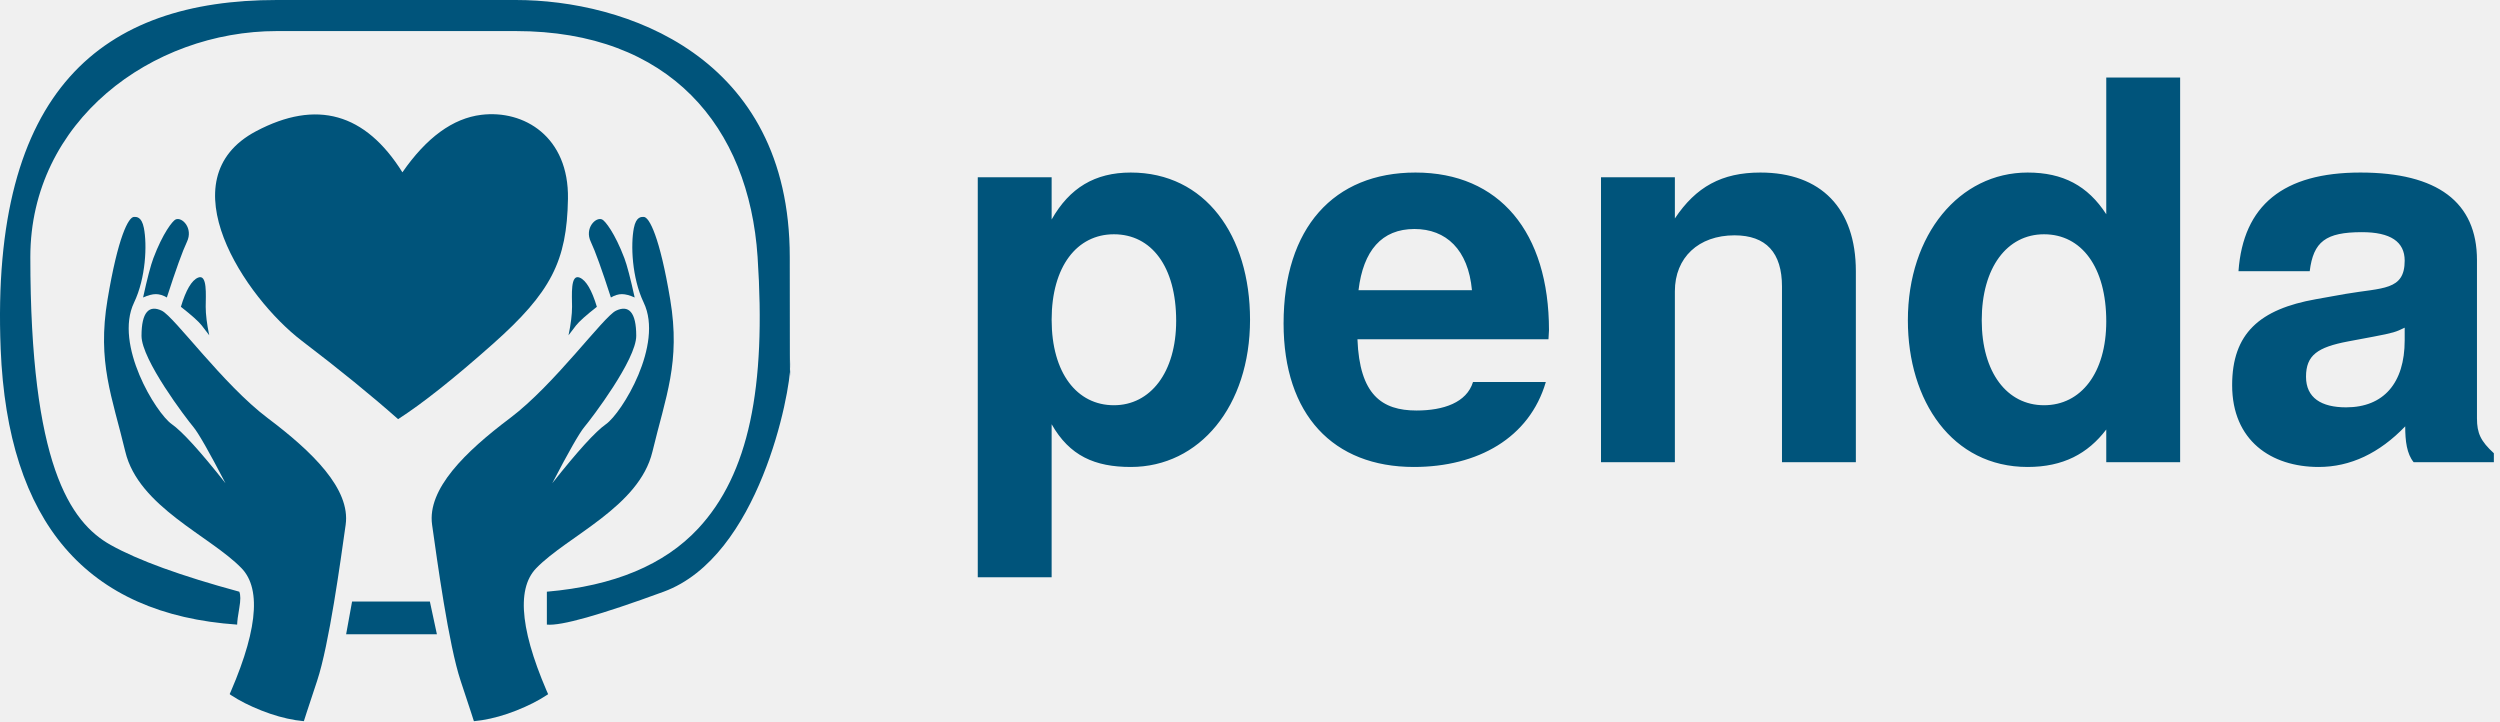
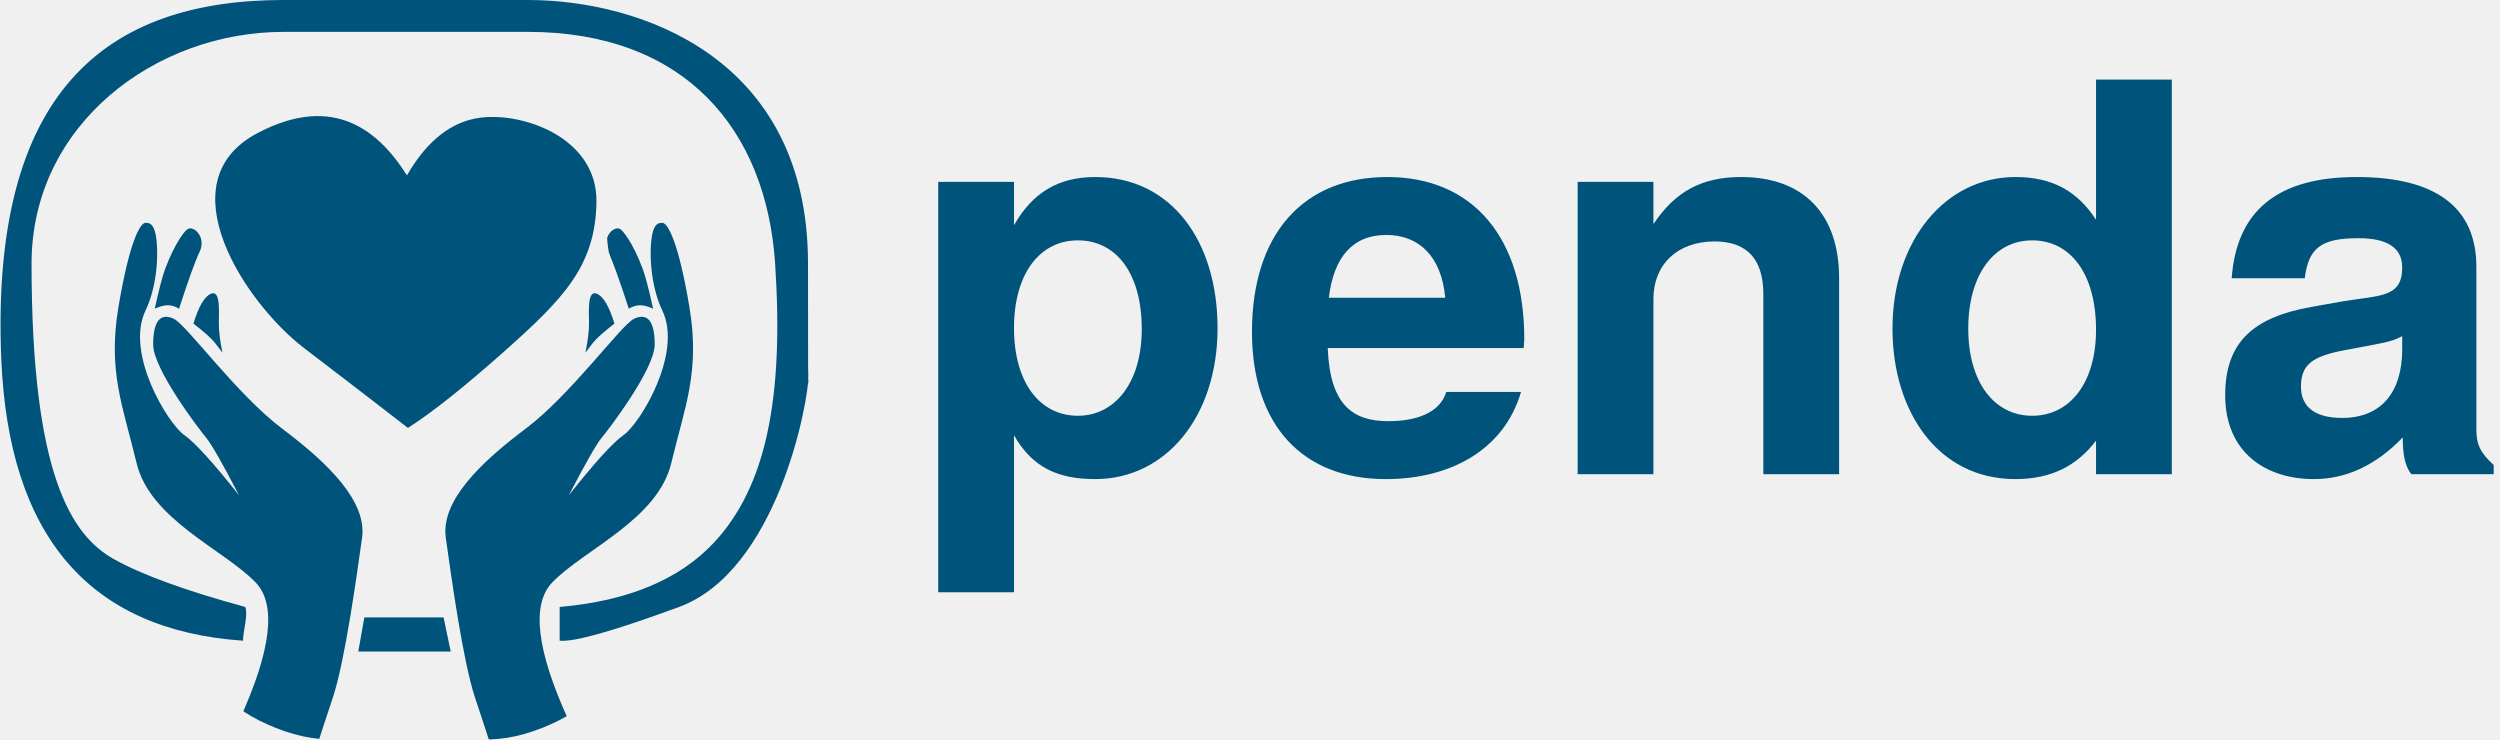
- <svg xmlns="http://www.w3.org/2000/svg" xmlns:xlink="http://www.w3.org/1999/xlink" width="2369px" height="684px" viewBox="0 0 2369 684" version="1.1">
+ <svg xmlns="http://www.w3.org/2000/svg" xmlns:xlink="http://www.w3.org/1999/xlink" width="2309px" height="683px" viewBox="0 0 2309 683" version="1.1">
  <defs>
-     <path d="M224.476,503.264 C244.498,399.274 254.509,336 254.509,313.44 C254.509,279.601 211.417,236.784 167.939,197.018 C124.461,157.252 120.94,111.78 120.94,104.68 C120.94,97.58 116.381,71.665 107.101,71.665 C100.914,71.665 96.895,72.079 95.044,72.906 C103.659,43.099 103.659,25.318 95.044,19.562 C82.121,10.929 71.696,20.939 70.521,22.401 C69.737,23.376 67.614,27.606 64.151,35.09 C58.184,16.483 52.5,5.755 47.101,2.906 C39.002,-1.367 28.71,-2.692 25.093,14.387 C21.475,31.465 -2.714,111.334 0.725,163.622 C4.165,215.911 16.894,266.726 43.707,295.715 C70.521,324.705 138.638,350.24 138.638,388.582 C138.638,414.143 130.291,438.47 113.596,461.563 C123.37,473.889 139.433,484.473 161.785,493.316 C184.137,502.158 205.034,505.474 224.476,503.264 Z" id="path-1" />
-     <path d="M224.476,503.264 C244.498,399.274 254.509,336 254.509,313.44 C254.509,279.601 211.417,236.784 167.939,197.018 C124.461,157.252 120.94,111.78 120.94,104.68 C120.94,97.58 116.381,71.665 107.101,71.665 C100.914,71.665 96.895,72.079 95.044,72.906 C103.659,43.099 103.659,25.318 95.044,19.562 C82.121,10.929 71.696,20.939 70.521,22.401 C69.737,23.376 67.614,27.606 64.151,35.09 C58.184,16.483 52.5,5.755 47.101,2.906 C39.002,-1.367 28.71,-2.692 25.093,14.387 C21.475,31.465 -2.714,111.334 0.725,163.622 C4.165,215.911 16.894,266.726 43.707,295.715 C70.521,324.705 138.638,350.24 138.638,388.582 C138.638,414.143 130.291,438.47 113.596,461.563 C123.37,473.889 139.433,484.473 161.785,493.316 C184.137,502.158 205.034,505.474 224.476,503.264 Z" id="path-3" />
+     <path d="M223.882,501.922 C243.851,398.21 253.836,335.104 253.836,312.605 C253.836,278.856 210.857,236.153 167.495,196.493 C124.132,156.833 120.62,111.482 120.62,104.401 C120.62,97.319 116.073,71.474 106.818,71.474 C100.647,71.474 96.639,71.886 94.792,72.712 C103.385,42.984 103.385,25.25 94.792,19.51 C81.903,10.9 71.506,20.883 70.334,22.341 C69.553,23.314 67.435,27.532 63.981,34.997 C58.03,16.439 52.361,5.739 46.976,2.898 C38.899,-1.364 28.634,-2.685 25.026,14.348 C21.418,31.381 -2.707,111.037 0.724,163.186 C4.154,215.335 16.849,266.015 43.591,294.927 C70.334,323.839 138.271,349.306 138.271,387.545 C138.271,413.039 129.946,437.301 113.295,460.332 C123.044,472.625 139.064,483.182 161.357,492 C183.649,500.819 204.491,504.127 223.882,501.922 Z" id="path-1" />
+     <path d="M223.882,501.922 C243.851,398.21 253.836,335.104 253.836,312.605 C253.836,278.856 210.857,236.153 167.495,196.493 C124.132,156.833 120.62,111.482 120.62,104.401 C120.62,97.319 116.073,71.474 106.818,71.474 C100.647,71.474 96.639,71.886 94.792,72.712 C103.385,42.984 103.385,25.25 94.792,19.51 C81.903,10.9 71.506,20.883 70.334,22.341 C69.553,23.314 67.435,27.532 63.981,34.997 C58.03,16.439 52.361,5.739 46.976,2.898 C38.899,-1.364 28.634,-2.685 25.026,14.348 C21.418,31.381 -2.707,111.037 0.724,163.186 C4.154,215.335 16.849,266.015 43.591,294.927 C70.334,323.839 138.271,349.306 138.271,387.545 C138.271,413.039 129.946,437.301 113.295,460.332 C123.044,472.625 139.064,483.182 161.357,492 C183.649,500.819 204.491,504.127 223.882,501.922 Z" id="path-3" />
  </defs>
  <g id="Page-1" stroke="none" stroke-width="1" fill="none" fill-rule="evenodd">
    <g id="Group-10" transform="translate(0, -50)">
-       <g id="Group-8-Copy-2" transform="translate(0, 50)">
-         <g id="Group-2-Copy-19" transform="translate(86, 180)">
-           <g id="Group-3">
-             <g id="Bitmap-Copy-5">
-               <mask id="mask-2" fill="white">
-                 <use xlink:href="#path-1" />
-               </mask>
-               <g id="Mask" />
-               <path d="M127.649,486.674 C157.537,421.552 162.61,378.803 142.869,358.427 C113.257,327.862 45.281,300.35 32.756,248.018 C20.232,195.686 5.964,163.427 15.887,103.905 C25.81,44.384 35.771,25.535 41.017,25.535 C43.174,25.535 48.17,25.04 50.347,36.053 C53.462,51.822 52.252,83.312 41.017,106.759 C21.935,146.583 61.845,211.465 76.773,221.927 C86.725,228.902 103.683,247.552 127.649,277.877 C112.081,247.971 101.947,230.215 97.248,224.608 C90.198,216.198 48.098,160.824 48.098,138.232 C48.098,115.64 55.31,108.717 67.268,114.404 C79.225,120.091 125.449,184.434 167.719,216.226 C209.988,248.018 246.346,283.348 241.539,317.297 C236.733,351.245 225.886,430.912 214.507,465.117 C206.921,487.92 201.487,504.546 198.205,514.993 L148.166,507.029 L127.649,486.674 Z" id="Path" fill="#00547B" mask="url(#mask-2)" />
+       <text id="penda" font-family="HelveticaNeue-Bold, Helvetica Neue" font-size="500" font-weight="bold" letter-spacing="2.286" fill="#00547B">
+         <tspan x="837.536" y="488">penda</tspan>
+       </text>
+       <g id="Group-9-Copy-3" transform="translate(0, 50)">
+         <g id="Group-8-Copy" transform="translate(0.5, 0)">
+           <g id="Group-2-Copy-19" transform="translate(92.98755, 180.3612)">
+             <g id="Group-3">
+               <g id="Bitmap-Copy-5">
+                 <mask id="mask-2" fill="white">
+                   <use xlink:href="#path-1" />
+                 </mask>
+                 <g id="Mask" />
+                 <path d="M127.311,485.376 C157.12,420.428 162.179,377.793 142.491,357.471 C112.958,326.987 45.161,299.549 32.669,247.357 C20.178,195.165 5.948,162.991 15.845,103.628 C25.741,44.265 35.677,25.467 40.908,25.467 C43.06,25.467 48.043,24.973 50.213,35.957 C53.321,51.683 52.114,83.09 40.908,106.475 C21.877,146.193 61.681,210.901 76.569,221.335 C86.495,228.291 103.409,246.892 127.311,277.136 C111.785,247.31 101.678,229.601 96.99,224.009 C89.96,215.622 47.971,160.395 47.971,137.863 C47.971,115.332 55.163,108.427 67.09,114.099 C79.016,119.771 125.117,183.943 167.275,215.65 C209.433,247.357 245.693,282.592 240.9,316.45 C236.107,350.309 225.288,429.763 213.939,463.877 C206.373,486.619 200.954,503.2 197.681,513.619 L147.774,505.677 L127.311,485.376 Z" id="Path" fill="#00547B" mask="url(#mask-2)" />
+               </g>
+               <path d="M49.459,104.729 C53.399,86.7 56.633,74.34 59.16,67.648 C68.16,43.817 77.392,32.232 80.234,30.973 C86.294,28.289 97.026,39.302 90.916,52.097 C86.843,60.627 80.51,78.171 71.918,104.729 C68.326,102.615 64.863,101.559 61.531,101.559 C58.199,101.559 54.175,102.615 49.459,104.729 Z" id="Path-2-Copy-2" fill="#00547B" />
+               <path d="M85.18,118.498 C95.305,126.413 101.883,132.295 104.914,136.146 C107.945,139.997 110.297,143.08 111.97,145.395 C109.749,134.697 108.638,125.732 108.638,118.498 C108.638,107.649 110.421,87.133 101.385,90.92 C95.362,93.445 89.96,102.638 85.18,118.498 Z" id="Path-3-Copy-2" fill="#00547B" />
            </g>
-             <path d="M49.591,101.902 C53.541,83.825 56.783,71.431 59.317,64.721 C68.341,40.826 77.597,29.211 80.447,27.948 C86.523,25.258 97.283,36.3 91.157,49.129 C87.074,57.682 80.724,75.273 72.109,101.902 C68.507,99.783 65.035,98.723 61.694,98.723 C58.353,98.723 54.318,99.783 49.591,101.902 Z" id="Path-2-Copy-2" fill="#00547B" />
-             <path d="M85.406,110.736 C95.558,118.672 102.153,124.57 105.192,128.431 C108.231,132.293 110.59,135.384 112.268,137.705 C110.04,126.978 108.926,117.989 108.926,110.736 C108.926,99.858 110.714,79.287 101.655,83.084 C95.615,85.616 90.199,94.834 85.406,110.736 Z" id="Path-3-Copy-2" fill="#00547B" />
+             <g id="Group-3-Copy-18" transform="translate(441.4639, 251.5) scale(-1, 1) translate(-441.4639, -251.5) translate(314.4639, 0)">
+               <g id="Bitmap-Copy-5">
+                 <mask id="mask-4" fill="white">
+                   <use xlink:href="#path-3" />
+                 </mask>
+                 <g id="Mask" />
+                 <g id="Group-11" mask="url(#mask-4)" fill="#00547B">
+                   <g transform="translate(21.6971, 25.41171)">
+                     <path d="M114.913,459.964 C144.721,395.017 149.781,352.381 130.092,332.059 C100.559,301.576 32.762,274.137 20.271,221.945 C7.78,169.753 -6.45,137.579 3.447,78.216 C13.343,18.854 23.278,0.055 28.51,0.055 C30.661,0.055 35.645,-0.439 37.815,10.545 C40.922,26.272 39.716,57.678 28.51,81.063 C9.478,120.781 49.283,185.489 64.171,195.923 C74.097,202.879 91.011,221.48 114.913,251.725 C99.386,221.898 89.279,204.189 84.592,198.597 C77.561,190.21 35.572,134.984 35.572,112.452 C35.572,89.92 42.765,83.015 54.691,88.687 C66.617,94.359 112.718,158.531 154.876,190.238 C197.034,221.945 233.295,257.181 228.502,291.039 C223.708,324.897 212.89,404.351 201.541,438.465 C193.975,461.208 188.555,477.789 185.282,488.208 L135.376,480.266 L114.913,459.964 Z" id="Path" />
+                     <path d="M37.061,79.317 C41.001,61.288 44.235,48.928 46.762,42.236 C55.762,18.405 64.993,6.82 67.836,5.561 C73.895,2.878 84.627,13.89 78.518,26.685 C74.445,35.215 68.112,52.759 59.52,79.317 C55.927,77.204 52.465,76.147 49.133,76.147 C45.8,76.147 41.776,77.204 37.061,79.317 Z" id="Path-2-Copy-2" />
+                     <path d="M72.782,93.087 C82.907,101.001 89.484,106.884 92.515,110.735 C95.546,114.585 97.899,117.668 99.572,119.983 C97.35,109.285 96.24,100.32 96.24,93.087 C96.24,82.237 98.023,61.721 88.987,65.509 C82.964,68.034 77.562,77.226 72.782,93.087 Z" id="Path-3-Copy-2" />
+                   </g>
+                 </g>
+               </g>
+             </g>
          </g>
-           <g id="Group-3-Copy-18" transform="translate(437.5, 252) scale(-1, 1) translate(-437.5, -252) translate(310, 0)">
-             <g id="Bitmap-Copy-5">
-               <mask id="mask-4" fill="white">
-                 <use xlink:href="#path-3" />
-               </mask>
-               <g id="Mask" />
-               <path d="M127.649,486.674 C157.537,421.552 162.61,378.803 142.869,358.427 C113.257,327.862 45.281,300.35 32.756,248.018 C20.232,195.686 5.964,163.427 15.887,103.905 C25.81,44.384 35.771,25.535 41.017,25.535 C43.174,25.535 48.17,25.04 50.347,36.053 C53.462,51.822 52.252,83.312 41.017,106.759 C21.935,146.583 61.845,211.465 76.773,221.927 C86.725,228.902 103.683,247.552 127.649,277.877 C112.081,247.971 101.947,230.215 97.248,224.608 C90.198,216.198 48.098,160.824 48.098,138.232 C48.098,115.64 55.31,108.717 67.268,114.404 C79.225,120.091 125.449,184.434 167.719,216.226 C209.988,248.018 246.346,283.348 241.539,317.297 C236.733,351.245 225.886,430.912 214.507,465.117 C206.921,487.92 201.487,504.546 198.205,514.993 L148.166,507.029 L127.649,486.674 Z" id="Path" fill="#00547B" mask="url(#mask-4)" />
-             </g>
-             <path d="M49.591,101.902 C53.541,83.825 56.783,71.431 59.317,64.721 C68.341,40.826 77.597,29.211 80.447,27.948 C86.523,25.258 97.283,36.3 91.157,49.129 C87.074,57.682 80.724,75.273 72.109,101.902 C68.507,99.783 65.035,98.723 61.694,98.723 C58.353,98.723 54.318,99.783 49.591,101.902 Z" id="Path-2-Copy-2" fill="#00547B" />
-             <path d="M85.406,110.736 C95.558,118.672 102.153,124.57 105.192,128.431 C108.231,132.293 110.59,135.384 112.268,137.705 C110.04,126.978 108.926,117.989 108.926,110.736 C108.926,99.858 110.714,79.287 101.655,83.084 C95.615,85.616 90.199,94.834 85.406,110.736 Z" id="Path-3-Copy-2" fill="#00547B" />
-           </g>
+           <path d="M373.771,161.967 C337.684,106.417 291.363,94.263 234.808,125.503 C149.976,172.363 227.403,283.201 281.495,323.027 C317.557,349.578 349.989,373.62 378.793,395.152 C400.867,380.508 430.026,356.505 466.271,323.141 C520.639,273.096 549.242,242.57 549.241,183.68 C549.24,124.789 481.352,101.792 441.127,107.431 C414.31,111.19 391.858,129.369 373.771,161.967 Z" id="Mask-Copy-11" fill="#00547B" transform="translate(373.1873, 250.8785) rotate(1) translate(-373.1873, -250.8785) " />
+           <path d="M225.965,560.57 C227.249,563.527 227.249,568.666 225.965,575.986 C224.68,583.307 224.005,588.562 223.939,591.752 C81.684,581.967 7.25,494.931 0.637,330.644 C-9.281,84.213 97.389,4.97864808e-14 261.458,3.87150979e-32 C425.527,3.87150979e-32 385.12,-4.83938724e-32 487.06,3.87150979e-32 C589,1.25824068e-31 745.778,51.947 745.778,243.465 C745.778,434.984 746.398,317.623 746.398,345.114 C746.398,372.605 716.857,527.374 626.729,560.57 C566.644,582.701 529.87,593.095 516.408,591.752 L516.408,560.57 C579.794,555.069 627.441,535.104 659.349,500.674 C707.21,449.03 723.594,367.141 715.402,243.465 C707.21,119.789 632.277,29.441 487.06,29.441 C434.926,29.441 379.697,29.441 261.458,29.441 C143.218,29.441 28.645,114.778 28.645,243.465 C28.645,439.233 65.834,494.576 104.526,516.302 C130.321,530.785 170.801,545.541 225.965,560.57 Z" id="Path-10" fill="#00547B" />
+           <polygon id="Path-11" fill="#00547B" points="336.005 570.214 409.178 570.214 415.785 601.728 330.416 601.728" />
        </g>
-         <path d="M379.774,163.098 C343.591,107.47 297.147,95.3 240.44,126.587 C155.379,173.518 233.008,284.512 287.244,324.393 C323.402,350.981 354.243,375.193 379.768,397.03 C402.345,382.015 431.805,357.801 468.148,324.389 C522.663,274.27 537.069,244.529 537.071,185.554 C537.072,126.58 493.922,101.677 453.589,107.325 C426.7,111.091 402.095,129.682 379.774,163.098 Z" id="Mask-Copy-11" fill="#00547B" transform="translate(369.8665, 251.7871) rotate(1) translate(-369.8665, -251.7871) " />
-         <path d="M226.753,560.696 C228.042,563.654 228.042,568.794 226.753,576.116 C225.463,583.438 224.786,588.694 224.72,591.885 C81.969,582.098 7.275,495.042 0.64,330.718 C-9.314,84.232 97.729,4.9797679e-14 262.369,3.87238059e-32 C427.01,3.87238059e-32 386.463,-4.84047573e-32 488.758,3.87238059e-32 C591.053,1.25852369e-31 748.378,51.959 748.378,243.52 C748.378,435.081 749,317.694 749,345.192 C749,372.689 719.357,527.492 628.914,560.696 C568.62,582.832 531.718,593.228 518.209,591.885 L518.209,560.696 C581.816,555.194 629.629,535.224 661.647,500.787 C709.676,449.131 726.117,367.224 717.896,243.52 C709.676,119.816 634.481,29.447 488.758,29.447 C436.442,29.447 381.021,29.447 262.369,29.447 C143.718,29.447 28.745,114.804 28.745,243.52 C28.745,439.331 66.064,494.688 104.891,516.418 C130.775,530.904 171.396,545.664 226.753,560.696 Z" id="Path-10" fill="#00547B" />
-         <polygon id="Path-11" fill="#00547B" points="333.631 570 407.344 570 414 601 328 601" />
      </g>
-       <text id="penda" font-family="HelveticaNeue-Bold, Helvetica Neue" font-size="500" font-weight="bold" letter-spacing="2.286" fill="#00547B">
-         <tspan x="897.536" y="488">penda</tspan>
-       </text>
    </g>
  </g>
</svg>
